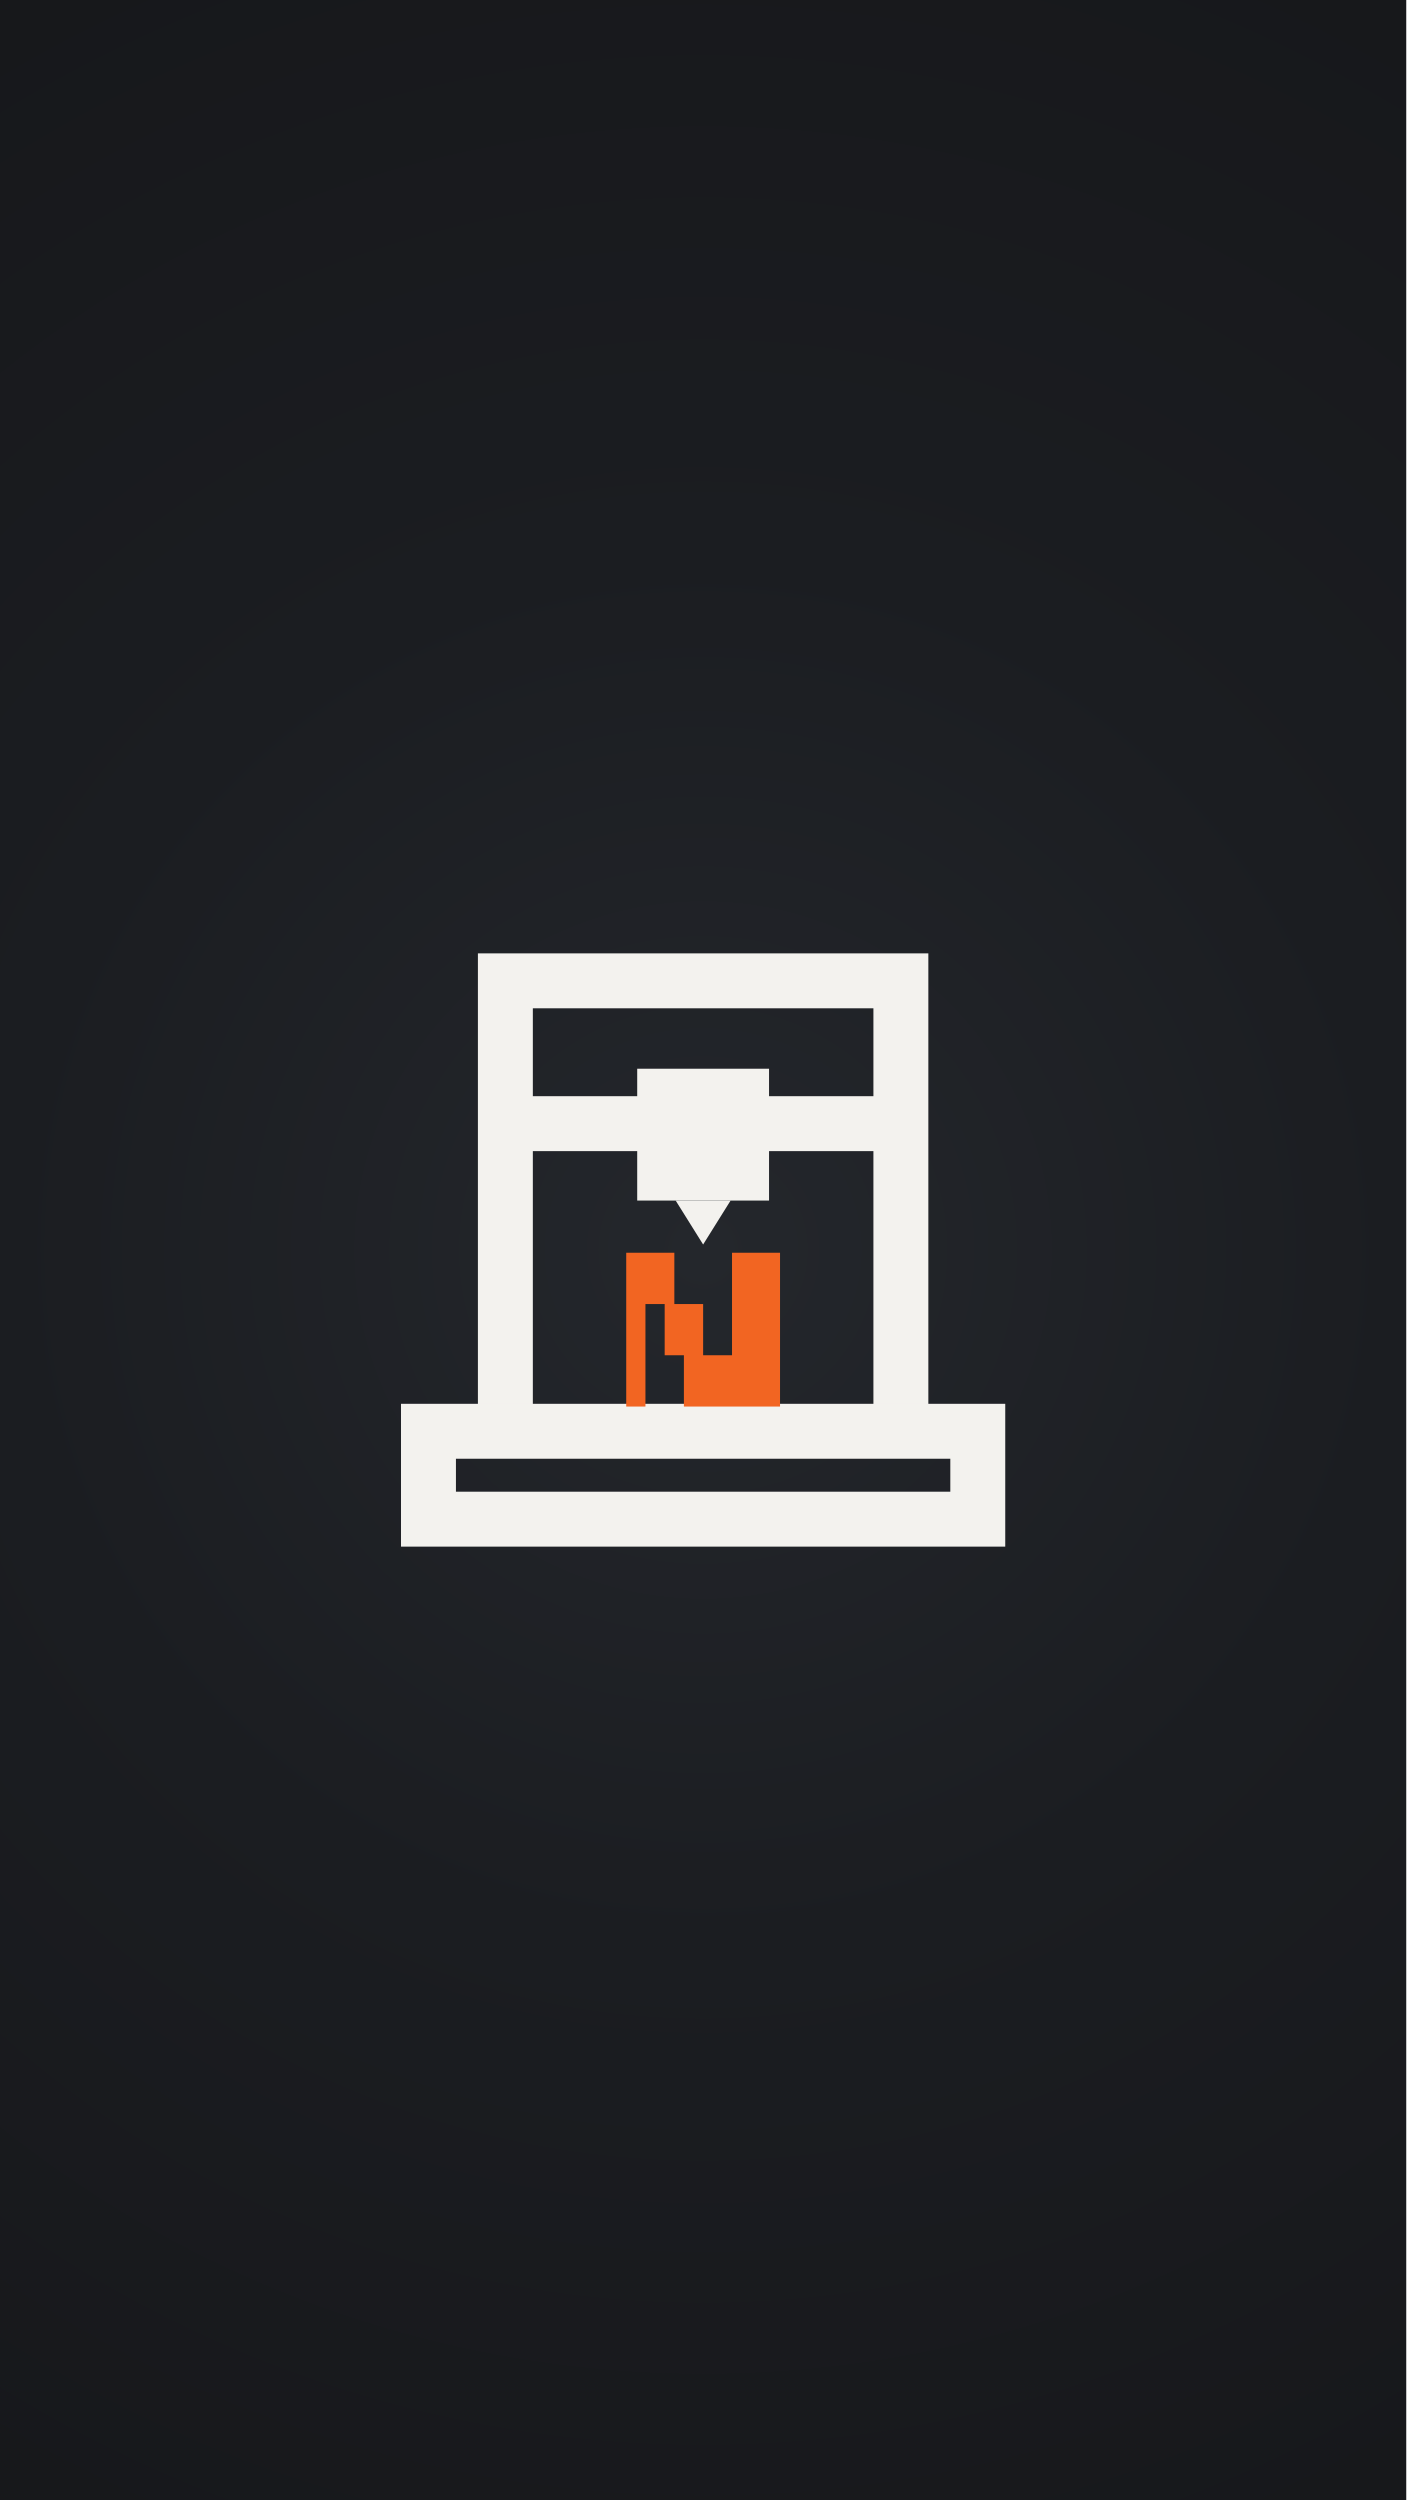
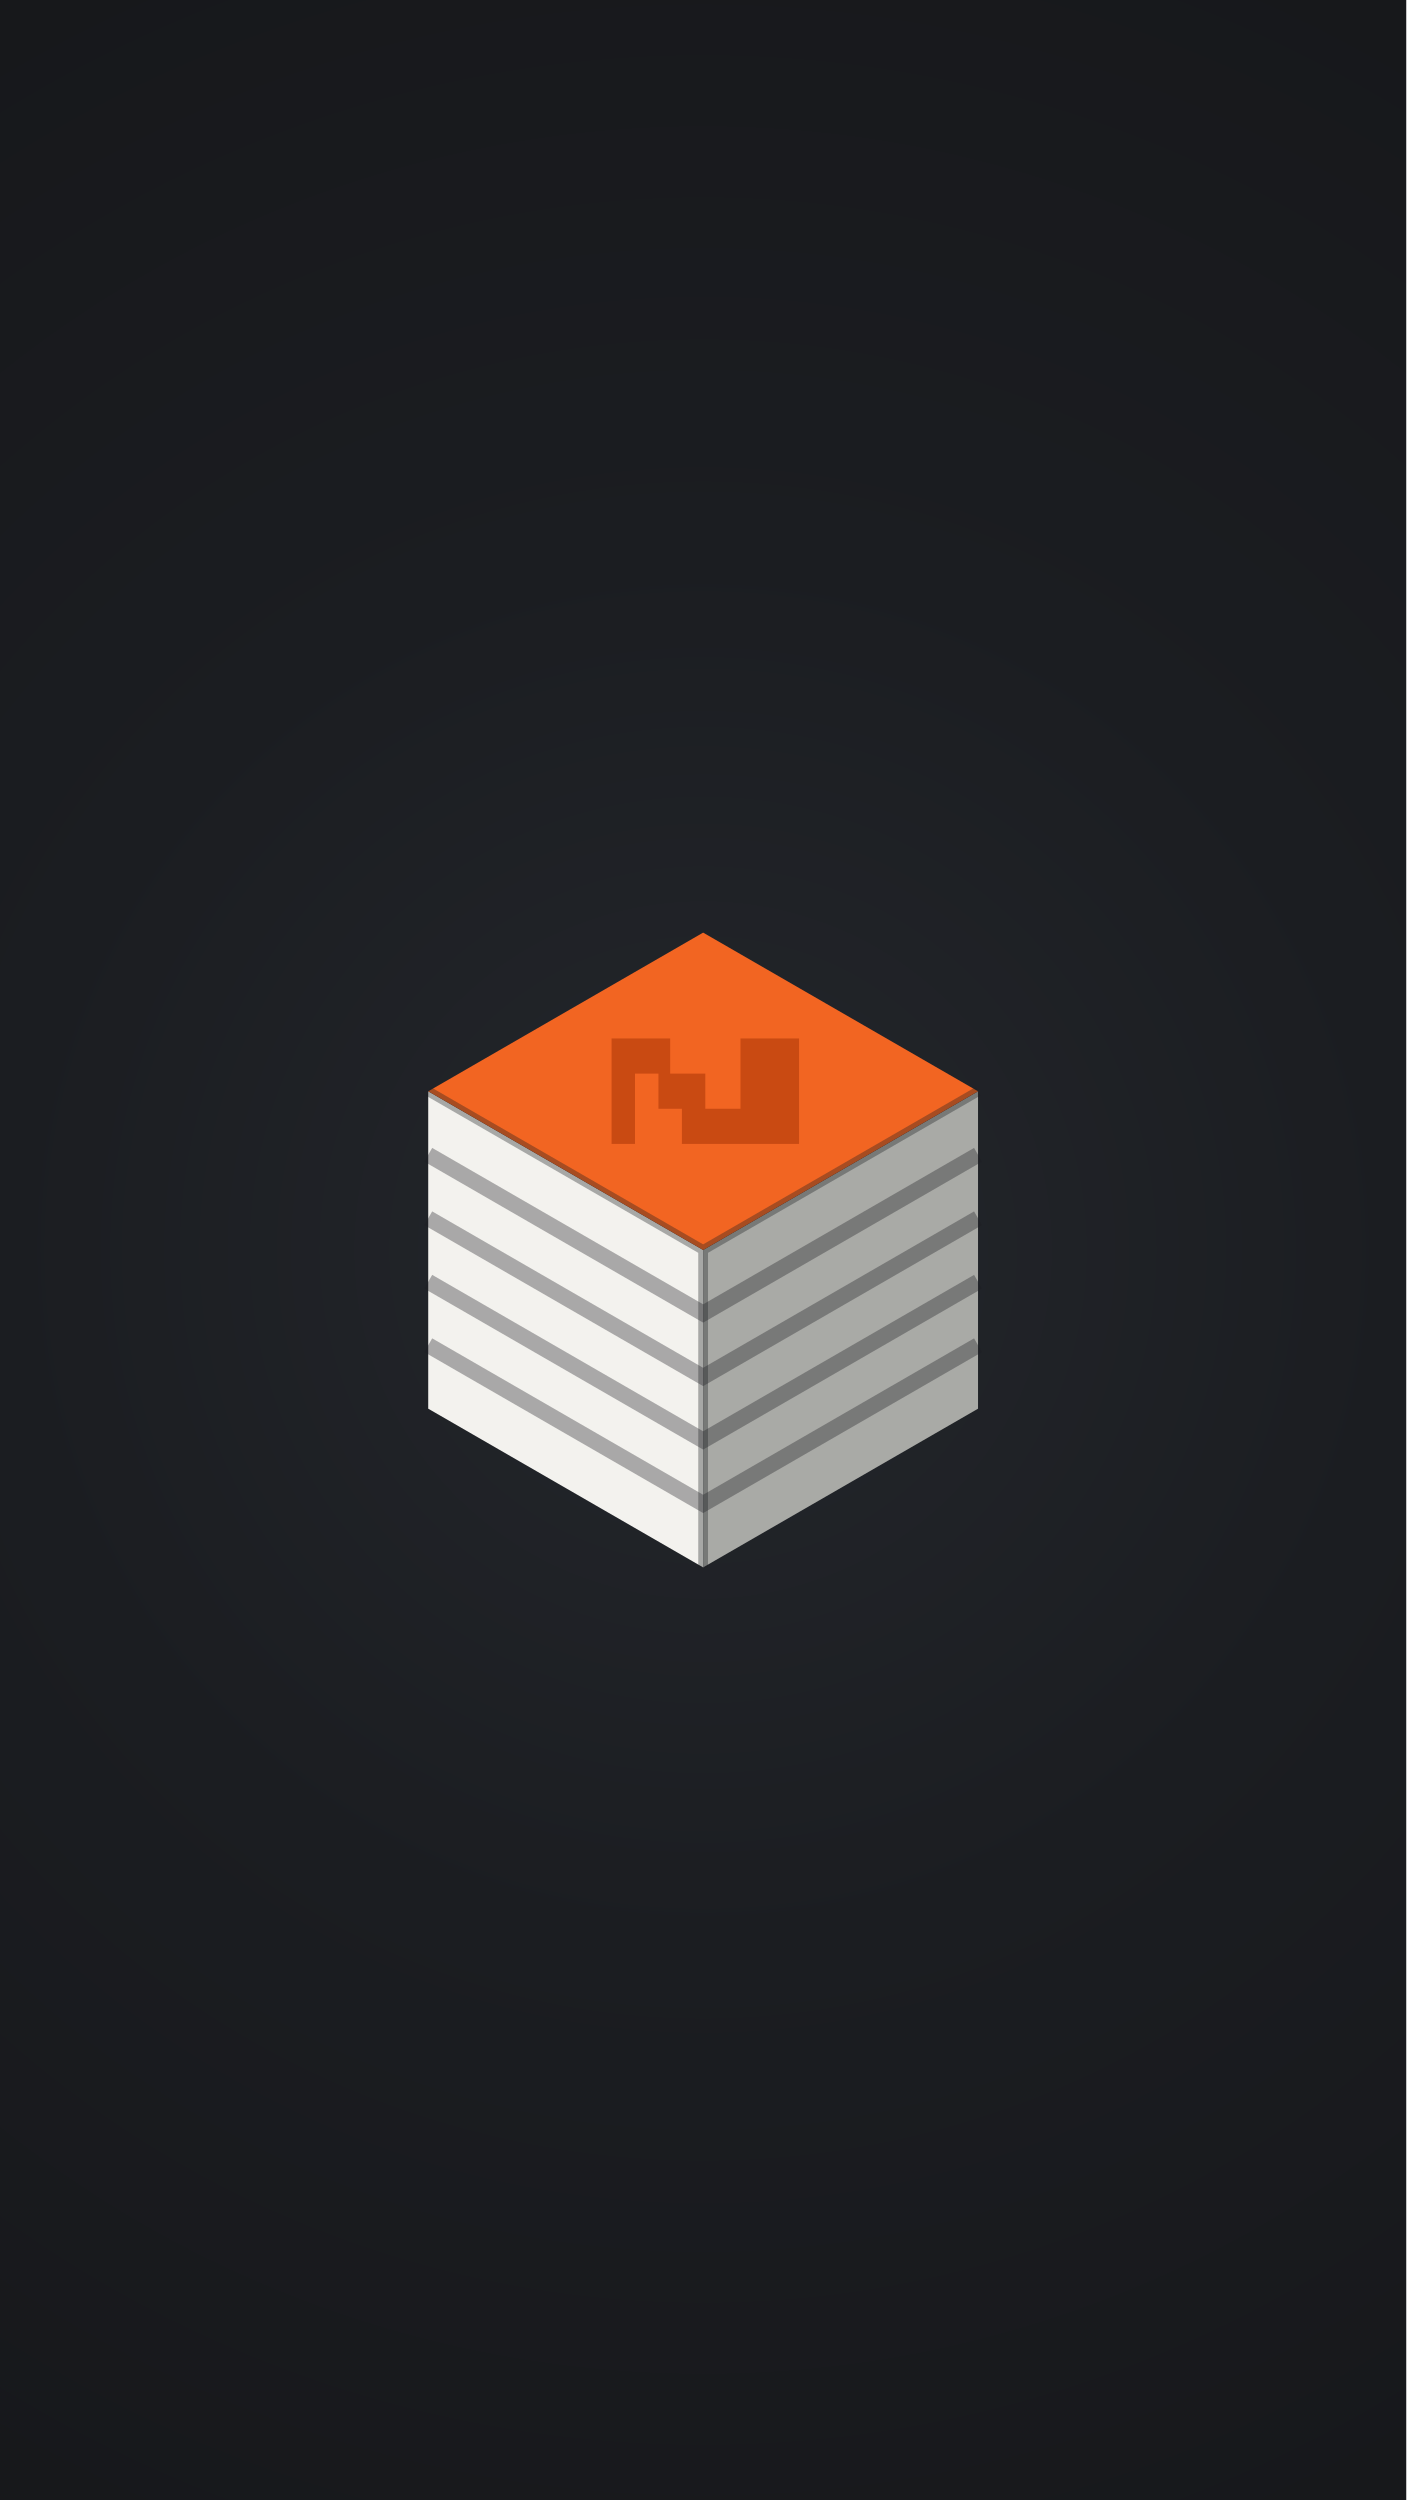
<svg xmlns="http://www.w3.org/2000/svg" viewBox="0 0 1080 1920">
  <defs>
    <radialGradient id="f-01-impressoes" cx="540" cy="960" r="1190.4" gradientUnits="userSpaceOnUse">
      <stop offset="0" stop-color="#24272C" />
      <stop offset=".45" stop-color="#1B1D21" />
      <stop offset="1" stop-color="#16171A" />
    </radialGradient>
  </defs>
  <rect width="1080" height="1920" fill="url(#f-01-impressoes)" />
  <g transform="translate(90 510) scale(9.375)">
-     <g transform="translate(48 48) scale(0.9) translate(-48 -48)">
-       <path d="M30 64.5V23.5H66V64.5" fill="none" stroke="#F3F2EE" stroke-width="5" stroke-linejoin="miter" stroke-miterlimit="4" />
-       <path d="M30 36.5H66" fill="none" stroke="#F3F2EE" stroke-width="5" stroke-linejoin="miter" stroke-miterlimit="4" />
-       <path d="M23 64.5H73V72.5H23Z" fill="none" stroke="#F3F2EE" stroke-width="5" stroke-linejoin="miter" stroke-miterlimit="4" />
-       <path d="M42 31.5H54V43.5H42Z" fill="#F3F2EE" />
-       <path d="M45.5 43.5H50.5L48 47.5Z" fill="#F3F2EE" />
-       <path d="M41 48.25H45.38V52.92H48V57.58H50.63V48.25H55V62.25H46.25V57.58H44.5V52.92H42.75V62.25H41Z" fill="#F26522" />
-     </g>
+     <path d="M25.48 35L48 48L48 74L25.48 61Z" fill="#F3F2EE" />
+     <path d="M48 48L70.52 35L70.52 61L48 74Z" fill="#A9AAA6" />
+     <path d="M48 22L70.52 35L48 48L25.48 35Z" fill="#F26522" />
+     <path d="M0 0H30V32H48V64H66V0H96V96H36V64H24V32H12V96H0Z" fill="#C94A12" transform="matrix(0.16 0 0 0.09 40.5 30.67)" />
+     <path d="M25.48 40.2L48 53.2L70.52 40.2M25.48 45.4L48 58.4L70.52 45.4M25.48 50.6L48 63.6L70.52 50.6M25.48 55.8L48 68.8L70.52 55.8" fill="none" stroke="#1B1D21" stroke-opacity=".34" stroke-width="1.3" />
+     <path d="M25.48 35L48 48L70.52 35M48 48L48 74" fill="none" stroke="#1B1D21" stroke-opacity=".35" stroke-width=".8" />
  </g>
</svg>
